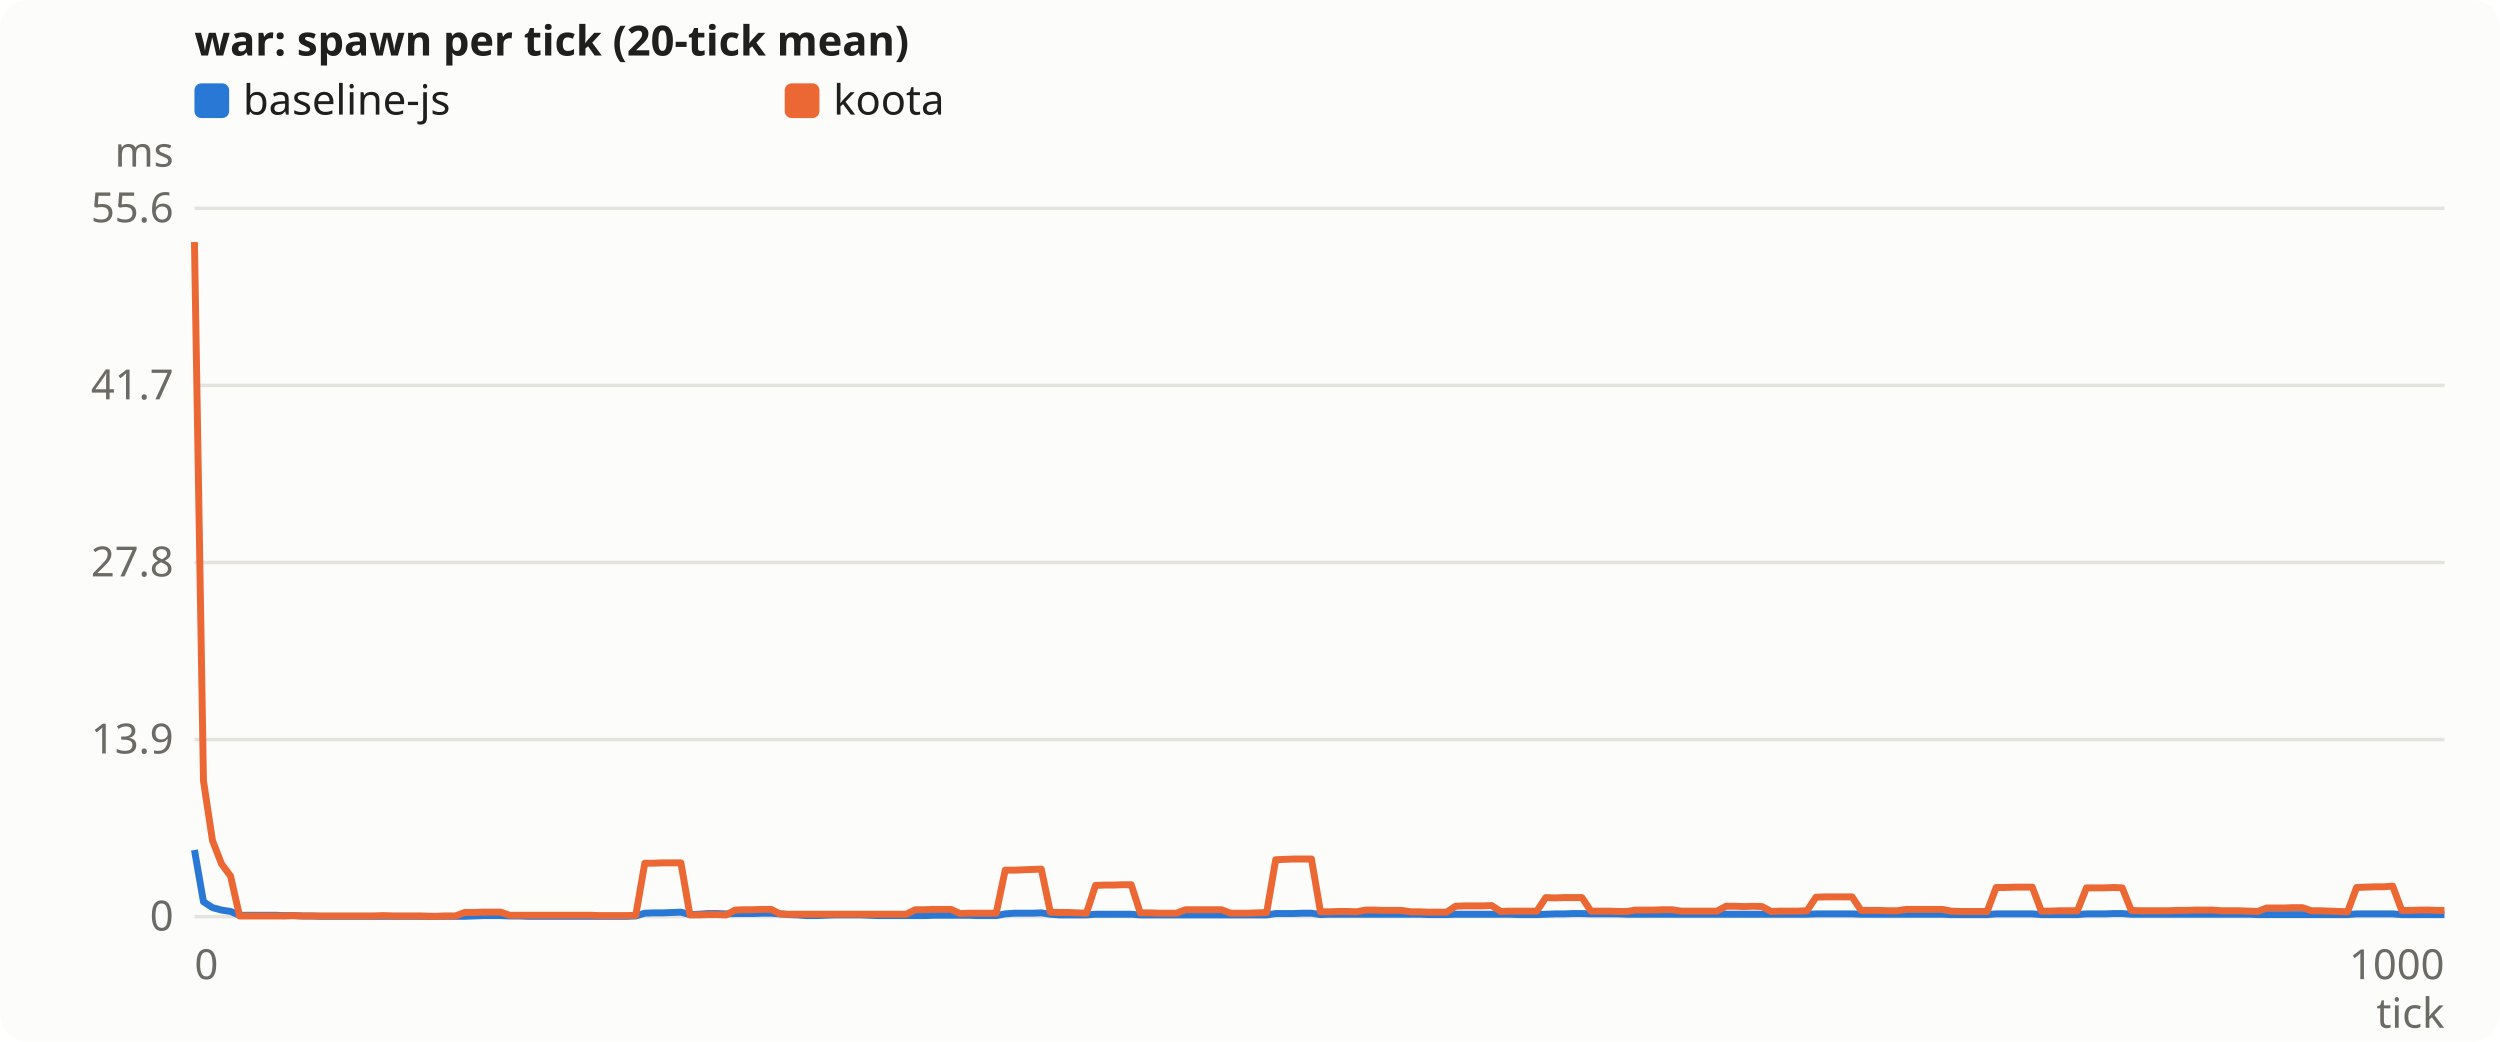
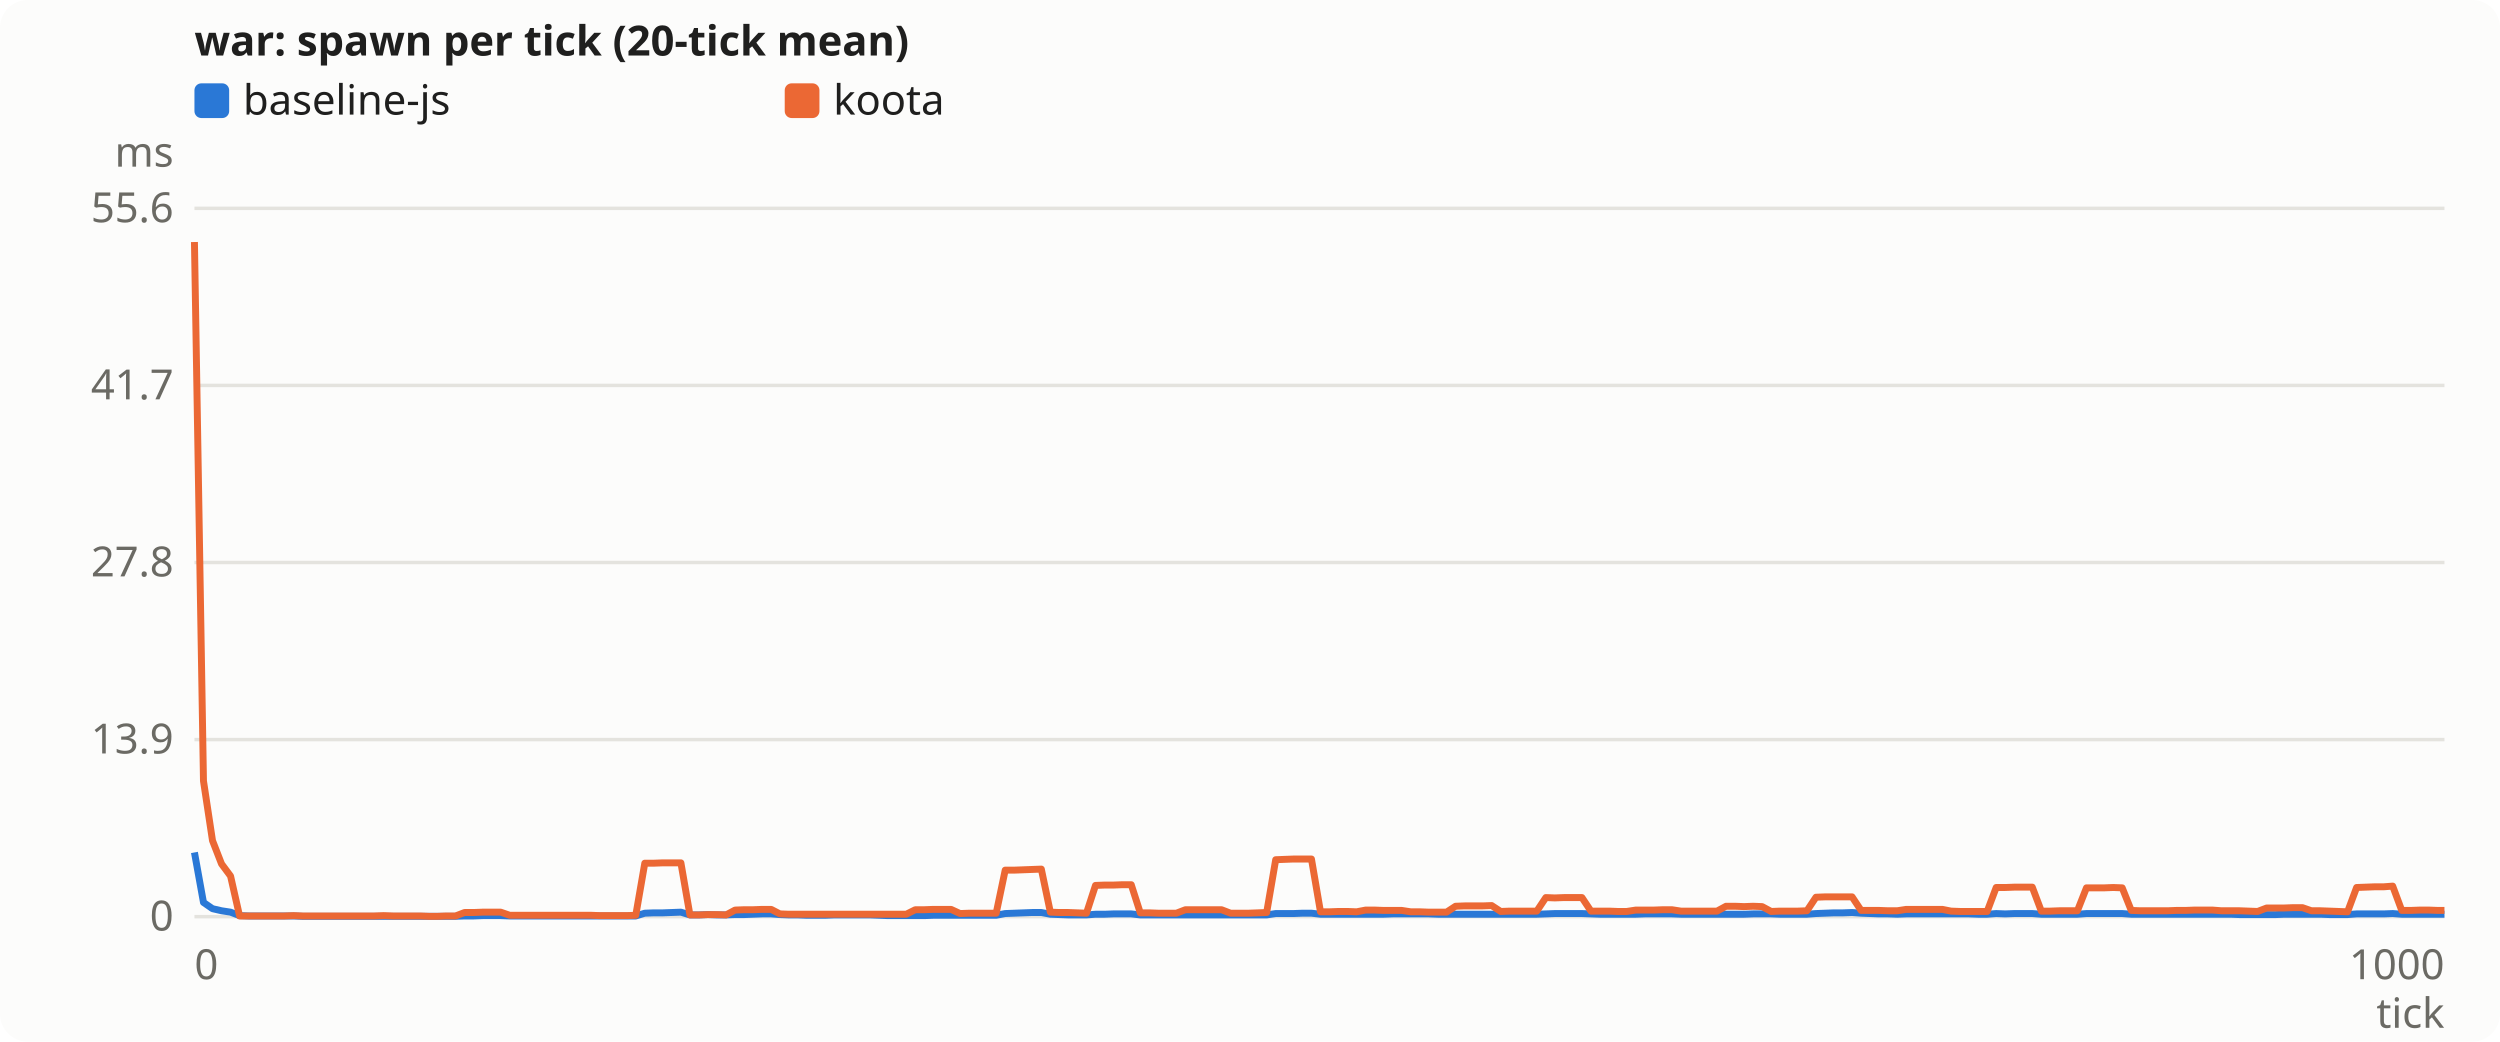
<svg xmlns="http://www.w3.org/2000/svg" viewBox="0 0 720 300" font-family="system-ui,sans-serif" font-size="12">
  <style>.bg{fill:#fcfcfb}.g{stroke:#e4e3de;stroke-width:1}.p{fill:#1f1f1e}.m{fill:#6b6a64}.s0{stroke:#2a78d6}.f0{fill:#2a78d6}.s1{stroke:#eb6834}.f1{fill:#eb6834}.s2{stroke:#1baf7a}.f2{fill:#1baf7a}.s3{stroke:#eda100}.f3{fill:#eda100}.s4{stroke:#e87ba4}.f4{fill:#e87ba4}.s5{stroke:#008300}.f5{fill:#008300}
@media (prefers-color-scheme: dark){.bg{fill:#1a1a19}.g{stroke:#33332f}.p{fill:#f0efec}.m{fill:#a3a29a}.s0{stroke:#3987e5}.f0{fill:#3987e5}.s1{stroke:#d95926}.f1{fill:#d95926}.s2{stroke:#199e70}.f2{fill:#199e70}.s3{stroke:#c98500}.f3{fill:#c98500}.s4{stroke:#d55181}.f4{fill:#d55181}.s5{stroke:#008300}.f5{fill:#008300}}</style>
  <rect class="bg" width="720" height="300" rx="8" />
  <text class="p" x="56" y="16" font-weight="600">war: spawn per tick (20-tick mean)</text>
  <line class="g" x1="56" x2="704" y1="264" y2="264" />
  <text class="m" x="50" y="268" text-anchor="end">0</text>
  <line class="g" x1="56" x2="704" y1="213" y2="213" />
  <text class="m" x="50" y="217" text-anchor="end">13.9</text>
  <line class="g" x1="56" x2="704" y1="162" y2="162" />
  <text class="m" x="50" y="166" text-anchor="end">27.8</text>
  <line class="g" x1="56" x2="704" y1="111" y2="111" />
  <text class="m" x="50" y="115" text-anchor="end">41.7</text>
  <line class="g" x1="56" x2="704" y1="60" y2="60" />
  <text class="m" x="50" y="64" text-anchor="end">55.6</text>
  <text class="m" x="704" y="296" text-anchor="end">tick</text>
  <text class="m" x="50" y="48" text-anchor="end">ms</text>
  <text class="m" x="56" y="282">0</text>
  <text class="m" x="704" y="282" text-anchor="end">1000</text>
-   <polyline class="s0" fill="none" stroke-width="2" stroke-linejoin="round" points="56.0,244.8 58.6,259.7 61.2,261.4 63.8,262.1 66.4,262.5 69.0,263.6 71.6,263.6 74.2,263.6 76.8,263.6 79.4,263.6 81.9,263.7 84.5,263.7 87.1,263.8 89.7,263.8 92.3,263.9 94.9,263.9 97.5,263.9 100.1,263.9 102.7,263.9 105.3,263.9 107.9,263.9 110.5,263.9 113.1,263.9 115.7,263.9 118.3,263.9 120.9,263.9 123.5,263.9 126.1,263.9 128.6,263.9 131.2,263.9 133.8,263.9 136.4,263.8 139.0,263.7 141.6,263.7 144.2,263.7 146.8,263.8 149.4,263.8 152.0,263.9 154.6,263.9 157.2,263.9 159.8,263.9 162.4,263.9 165.0,263.9 167.6,263.9 170.2,263.9 172.8,263.9 175.4,263.9 177.9,263.9 180.5,263.9 183.1,263.8 185.7,263.0 188.3,262.9 190.9,262.9 193.5,262.8 196.1,262.7 198.7,263.4 201.3,263.3 203.9,263.1 206.5,263.1 209.1,263.2 211.7,263.1 214.3,263.1 216.9,263.1 219.5,263.0 222.1,263.0 224.6,263.2 227.2,263.4 229.8,263.5 232.4,263.7 235.0,263.7 237.6,263.6 240.2,263.5 242.8,263.5 245.4,263.5 248.0,263.5 250.6,263.6 253.2,263.7 255.8,263.7 258.4,263.7 261.0,263.7 263.6,263.7 266.2,263.7 268.8,263.6 271.4,263.6 273.9,263.6 276.5,263.6 279.1,263.6 281.7,263.7 284.3,263.7 286.9,263.7 289.5,263.2 292.1,263.0 294.7,263.0 297.3,263.0 299.9,262.9 302.5,263.3 305.1,263.5 307.7,263.5 310.3,263.5 312.9,263.5 315.5,263.3 318.1,263.3 320.6,263.3 323.2,263.3 325.8,263.3 328.4,263.5 331.0,263.5 333.6,263.5 336.2,263.5 338.8,263.5 341.4,263.5 344.0,263.5 346.6,263.5 349.2,263.5 351.8,263.5 354.4,263.5 357.0,263.5 359.6,263.5 362.2,263.5 364.8,263.5 367.4,263.1 369.9,263.1 372.5,263.1 375.1,263.0 377.7,263.0 380.3,263.4 382.9,263.3 385.5,263.3 388.1,263.3 390.7,263.3 393.3,263.3 395.9,263.3 398.5,263.3 401.1,263.3 403.7,263.3 406.3,263.3 408.9,263.3 411.5,263.4 414.1,263.4 416.6,263.4 419.2,263.3 421.8,263.3 424.4,263.3 427.0,263.3 429.6,263.3 432.2,263.3 434.8,263.3 437.4,263.4 440.0,263.4 442.6,263.4 445.2,263.3 447.8,263.2 450.4,263.2 453.0,263.1 455.6,263.1 458.2,263.2 460.8,263.2 463.4,263.2 465.9,263.2 468.5,263.3 471.1,263.3 473.7,263.3 476.3,263.3 478.9,263.3 481.5,263.3 484.1,263.3 486.7,263.3 489.3,263.3 491.9,263.3 494.5,263.3 497.1,263.3 499.7,263.3 502.3,263.3 504.9,263.3 507.5,263.3 510.1,263.3 512.6,263.3 515.2,263.3 517.8,263.3 520.4,263.3 523.0,263.2 525.6,263.2 528.2,263.2 530.8,263.2 533.4,263.2 536.0,263.3 538.6,263.3 541.2,263.3 543.8,263.3 546.4,263.3 549.0,263.3 551.6,263.3 554.2,263.3 556.8,263.3 559.4,263.3 561.9,263.4 564.5,263.4 567.1,263.4 569.7,263.4 572.3,263.4 574.9,263.2 577.5,263.2 580.1,263.2 582.7,263.2 585.3,263.2 587.9,263.4 590.5,263.4 593.1,263.4 595.7,263.4 598.3,263.4 600.9,263.2 603.5,263.2 606.1,263.2 608.6,263.1 611.2,263.1 613.8,263.3 616.4,263.3 619.0,263.3 621.6,263.3 624.2,263.3 626.8,263.3 629.4,263.3 632.0,263.3 634.6,263.3 637.2,263.3 639.8,263.3 642.4,263.3 645.0,263.3 647.6,263.3 650.2,263.4 652.8,263.4 655.4,263.4 657.9,263.4 660.5,263.4 663.1,263.4 665.7,263.4 668.3,263.4 670.9,263.4 673.5,263.4 676.1,263.4 678.7,263.2 681.3,263.2 683.9,263.2 686.5,263.2 689.1,263.2 691.7,263.4 694.3,263.4 696.9,263.4 699.5,263.4 702.1,263.4 704.0,263.4" />
+   <polyline class="s0" fill="none" stroke-width="2" stroke-linejoin="round" points="56.0,245.5 58.6,259.9 61.2,261.7 63.8,262.3 66.4,262.7 69.0,263.7 71.6,263.8 74.2,263.8 76.8,263.8 79.4,263.8 81.9,263.8 84.5,263.8 87.1,263.9 89.7,263.9 92.3,263.9 94.9,263.9 97.5,263.9 100.1,263.9 102.7,263.9 105.3,263.9 107.9,263.9 110.5,263.9 113.1,263.9 115.7,263.9 118.3,263.9 120.9,263.9 123.5,263.9 126.1,263.9 128.6,263.9 131.2,263.9 133.8,263.8 136.4,263.8 139.0,263.7 141.6,263.7 144.2,263.7 146.8,263.8 149.4,263.8 152.0,263.8 154.6,263.8 157.2,263.8 159.8,263.8 162.4,263.8 165.0,263.8 167.6,263.8 170.2,263.8 172.8,263.8 175.4,263.8 177.9,263.8 180.5,263.8 183.1,263.8 185.7,263.0 188.3,262.9 190.9,262.9 193.5,262.8 196.1,262.7 198.7,263.5 201.3,263.5 203.9,263.4 206.5,263.5 209.1,263.5 211.7,263.4 214.3,263.4 216.9,263.3 219.5,263.2 222.1,263.2 224.6,263.4 227.2,263.5 229.8,263.5 232.4,263.6 235.0,263.6 237.6,263.6 240.2,263.5 242.8,263.5 245.4,263.5 248.0,263.5 250.6,263.5 253.2,263.6 255.8,263.7 258.4,263.7 261.0,263.7 263.6,263.7 266.2,263.7 268.8,263.6 271.4,263.6 273.9,263.6 276.5,263.6 279.1,263.6 281.7,263.6 284.3,263.6 286.9,263.6 289.5,263.1 292.1,263.0 294.7,262.9 297.3,262.8 299.9,262.8 302.5,263.3 305.1,263.4 307.7,263.5 310.3,263.5 312.9,263.5 315.5,263.3 318.1,263.3 320.6,263.2 323.2,263.2 325.8,263.2 328.4,263.5 331.0,263.5 333.6,263.5 336.2,263.5 338.8,263.5 341.4,263.5 344.0,263.5 346.6,263.5 349.2,263.5 351.8,263.5 354.4,263.5 357.0,263.5 359.6,263.5 362.2,263.5 364.8,263.5 367.4,263.1 369.9,263.1 372.5,263.1 375.1,263.0 377.7,263.0 380.3,263.3 382.9,263.3 385.5,263.3 388.1,263.3 390.7,263.3 393.3,263.3 395.9,263.3 398.5,263.3 401.1,263.2 403.7,263.2 406.3,263.2 408.9,263.2 411.5,263.2 414.1,263.3 416.6,263.3 419.2,263.3 421.8,263.3 424.4,263.3 427.0,263.3 429.6,263.3 432.2,263.3 434.8,263.3 437.4,263.3 440.0,263.3 442.6,263.3 445.2,263.2 447.8,263.1 450.4,263.1 453.0,263.1 455.6,263.1 458.2,263.2 460.8,263.3 463.4,263.3 465.9,263.3 468.5,263.3 471.1,263.3 473.7,263.2 476.3,263.2 478.9,263.2 481.5,263.2 484.1,263.3 486.7,263.3 489.3,263.3 491.9,263.3 494.5,263.3 497.1,263.3 499.7,263.3 502.3,263.3 504.9,263.2 507.5,263.2 510.1,263.2 512.6,263.3 515.2,263.3 517.8,263.3 520.4,263.3 523.0,263.1 525.6,263.0 528.2,262.9 530.8,262.9 533.4,262.8 536.0,263.0 538.6,263.1 541.2,263.2 543.8,263.2 546.4,263.3 549.0,263.2 551.6,263.2 554.2,263.2 556.8,263.2 559.4,263.2 561.9,263.2 564.5,263.2 567.1,263.2 569.7,263.3 572.3,263.3 574.9,263.1 577.5,263.2 580.1,263.1 582.7,263.1 585.3,263.1 587.9,263.3 590.5,263.3 593.1,263.3 595.7,263.3 598.3,263.3 600.9,263.1 603.5,263.1 606.1,263.1 608.6,263.1 611.2,263.1 613.8,263.3 616.4,263.3 619.0,263.3 621.6,263.3 624.2,263.3 626.8,263.3 629.4,263.3 632.0,263.3 634.6,263.3 637.2,263.3 639.8,263.3 642.4,263.3 645.0,263.4 647.6,263.4 650.2,263.4 652.8,263.4 655.4,263.4 657.9,263.3 660.5,263.3 663.1,263.3 665.7,263.3 668.3,263.3 670.9,263.4 673.5,263.4 676.1,263.4 678.7,263.2 681.3,263.2 683.9,263.2 686.5,263.2 689.1,263.1 691.7,263.3 694.3,263.3 696.9,263.3 699.5,263.3 702.1,263.3 704.0,263.3" />
  <polyline class="s1" fill="none" stroke-width="2" stroke-linejoin="round" points="56.0,69.7 58.6,224.9 61.2,242.1 63.8,248.8 66.4,252.3 69.0,263.8 71.6,263.8 74.2,263.8 76.8,263.8 79.4,263.8 81.9,263.8 84.5,263.7 87.1,263.8 89.7,263.8 92.3,263.8 94.9,263.8 97.5,263.8 100.1,263.8 102.7,263.8 105.3,263.8 107.9,263.8 110.5,263.7 113.1,263.8 115.7,263.8 118.3,263.8 120.9,263.8 123.5,263.9 126.1,263.9 128.6,263.8 131.2,263.8 133.8,262.8 136.4,262.8 139.0,262.7 141.6,262.7 144.2,262.7 146.8,263.6 149.4,263.6 152.0,263.6 154.6,263.6 157.2,263.6 159.8,263.6 162.4,263.6 165.0,263.6 167.6,263.6 170.2,263.6 172.8,263.7 175.4,263.7 177.9,263.7 180.5,263.7 183.1,263.6 185.7,248.6 188.3,248.6 190.9,248.5 193.5,248.5 196.1,248.5 198.7,263.5 201.3,263.5 203.9,263.4 206.5,263.4 209.1,263.5 211.7,262.1 214.3,262.0 216.9,262.0 219.5,261.9 222.1,261.9 224.6,263.2 227.2,263.3 229.8,263.3 232.4,263.3 235.0,263.3 237.6,263.3 240.2,263.3 242.8,263.3 245.4,263.3 248.0,263.3 250.6,263.3 253.2,263.3 255.8,263.3 258.4,263.3 261.0,263.3 263.6,262.0 266.2,262.0 268.8,261.9 271.4,261.9 273.9,261.9 276.5,263.1 279.1,263.0 281.7,263.0 284.3,263.0 286.9,263.0 289.5,250.6 292.1,250.6 294.7,250.5 297.3,250.4 299.9,250.3 302.5,262.7 305.1,262.8 307.7,262.8 310.3,262.9 312.9,263.0 315.5,255.0 318.1,254.9 320.6,254.9 323.2,254.8 325.8,254.8 328.4,262.9 331.0,262.9 333.6,263.0 336.2,263.0 338.8,263.0 341.4,262.0 344.0,262.0 346.6,262.0 349.2,262.0 351.8,262.0 354.4,263.0 357.0,263.0 359.6,263.0 362.2,262.9 364.8,262.8 367.4,247.6 369.9,247.5 372.5,247.4 375.1,247.4 377.7,247.4 380.3,262.6 382.9,262.6 385.5,262.5 388.1,262.5 390.7,262.6 393.3,262.1 395.9,262.1 398.5,262.2 401.1,262.2 403.7,262.2 406.3,262.6 408.9,262.6 411.5,262.7 414.1,262.7 416.6,262.7 419.2,261.0 421.8,260.9 424.4,260.9 427.0,260.9 429.6,260.8 432.2,262.5 434.8,262.4 437.4,262.4 440.0,262.4 442.6,262.4 445.2,258.5 447.8,258.6 450.4,258.5 453.0,258.5 455.6,258.5 458.2,262.4 460.8,262.4 463.4,262.4 465.9,262.5 468.5,262.5 471.1,262.1 473.7,262.1 476.3,262.1 478.9,262.0 481.5,262.0 484.1,262.4 486.7,262.4 489.3,262.4 491.9,262.4 494.5,262.4 497.1,261.0 499.7,261.0 502.3,261.1 504.9,261.0 507.5,261.1 510.1,262.5 512.6,262.4 515.2,262.4 517.8,262.4 520.4,262.3 523.0,258.4 525.6,258.3 528.2,258.3 530.8,258.3 533.4,258.3 536.0,262.2 538.6,262.2 541.2,262.2 543.8,262.3 546.4,262.3 549.0,261.9 551.6,261.9 554.2,261.9 556.8,261.9 559.4,261.9 561.9,262.4 564.5,262.5 567.1,262.5 569.7,262.5 572.3,262.5 574.9,255.6 577.5,255.6 580.1,255.5 582.7,255.5 585.3,255.5 587.9,262.4 590.5,262.4 593.1,262.3 595.7,262.3 598.3,262.3 600.9,255.7 603.5,255.7 606.1,255.7 608.6,255.6 611.2,255.7 613.8,262.2 616.4,262.3 619.0,262.3 621.6,262.3 624.2,262.3 626.8,262.2 629.4,262.2 632.0,262.1 634.6,262.1 637.2,262.1 639.8,262.3 642.4,262.3 645.0,262.3 647.6,262.4 650.2,262.5 652.8,261.5 655.4,261.5 657.9,261.5 660.5,261.4 663.1,261.4 665.7,262.3 668.3,262.3 670.9,262.4 673.5,262.5 676.1,262.6 678.7,255.6 681.3,255.5 683.9,255.4 686.5,255.4 689.1,255.2 691.7,262.2 694.3,262.2 696.9,262.1 699.5,262.1 702.1,262.2 704.0,262.2" />
  <rect class="f0" x="56" y="24" width="10" height="10" rx="2" />
  <text class="p" x="70" y="33">baseline-js</text>
  <rect class="f1" x="226" y="24" width="10" height="10" rx="2" />
  <text class="p" x="240" y="33">koota</text>
</svg>
